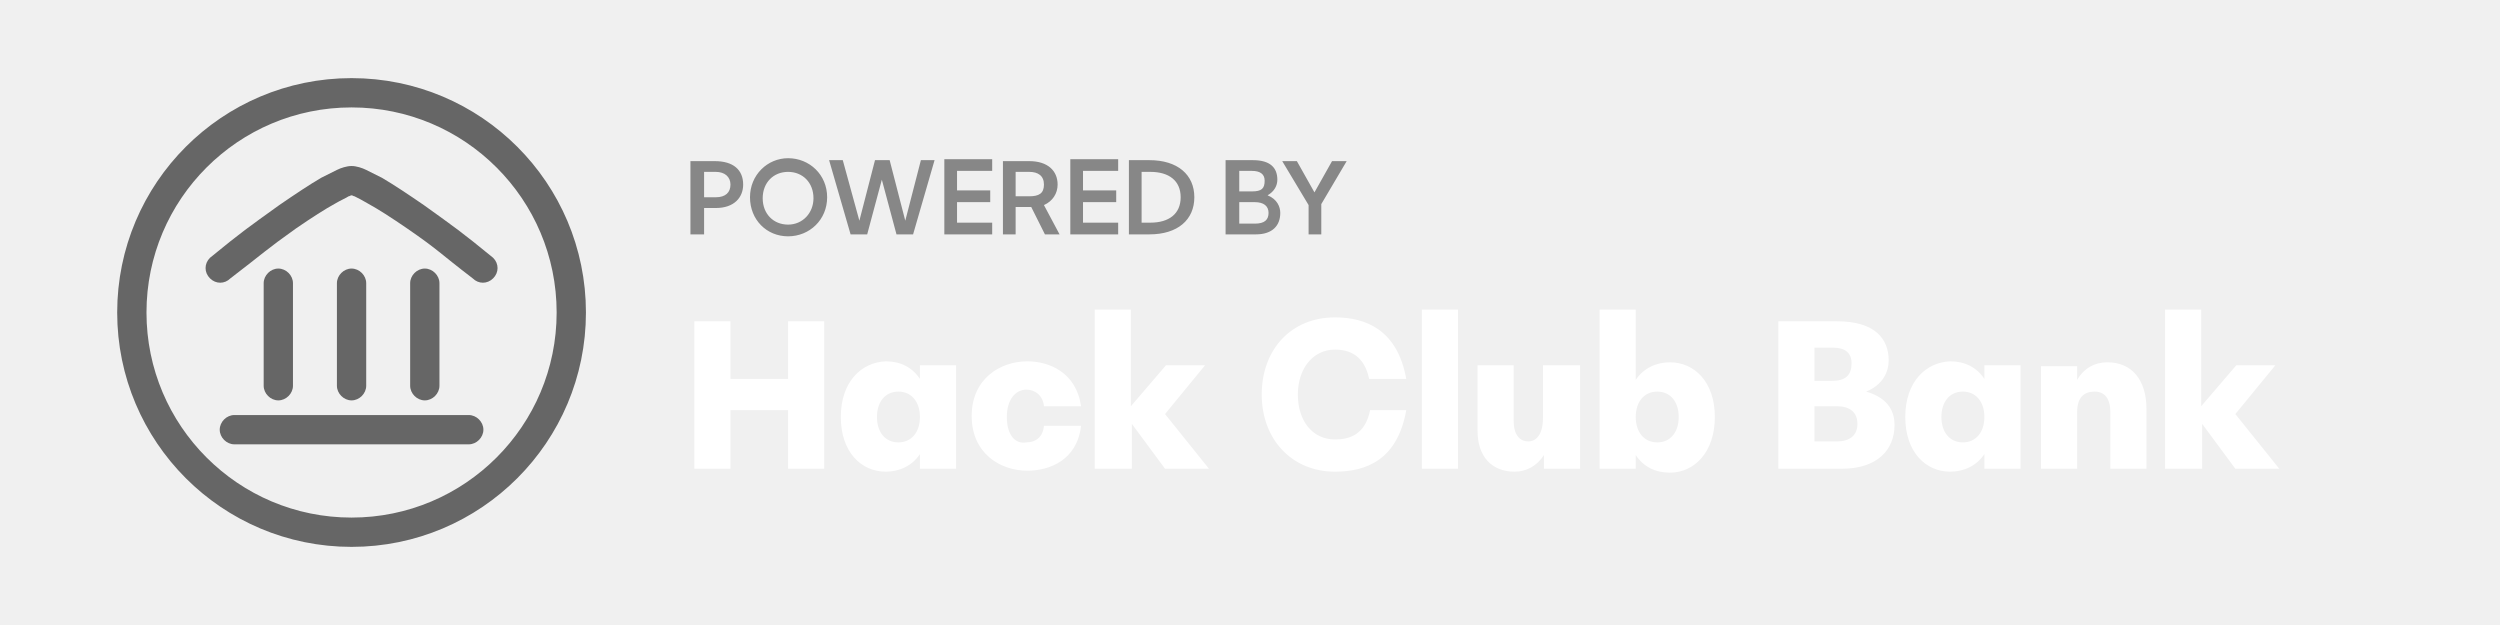
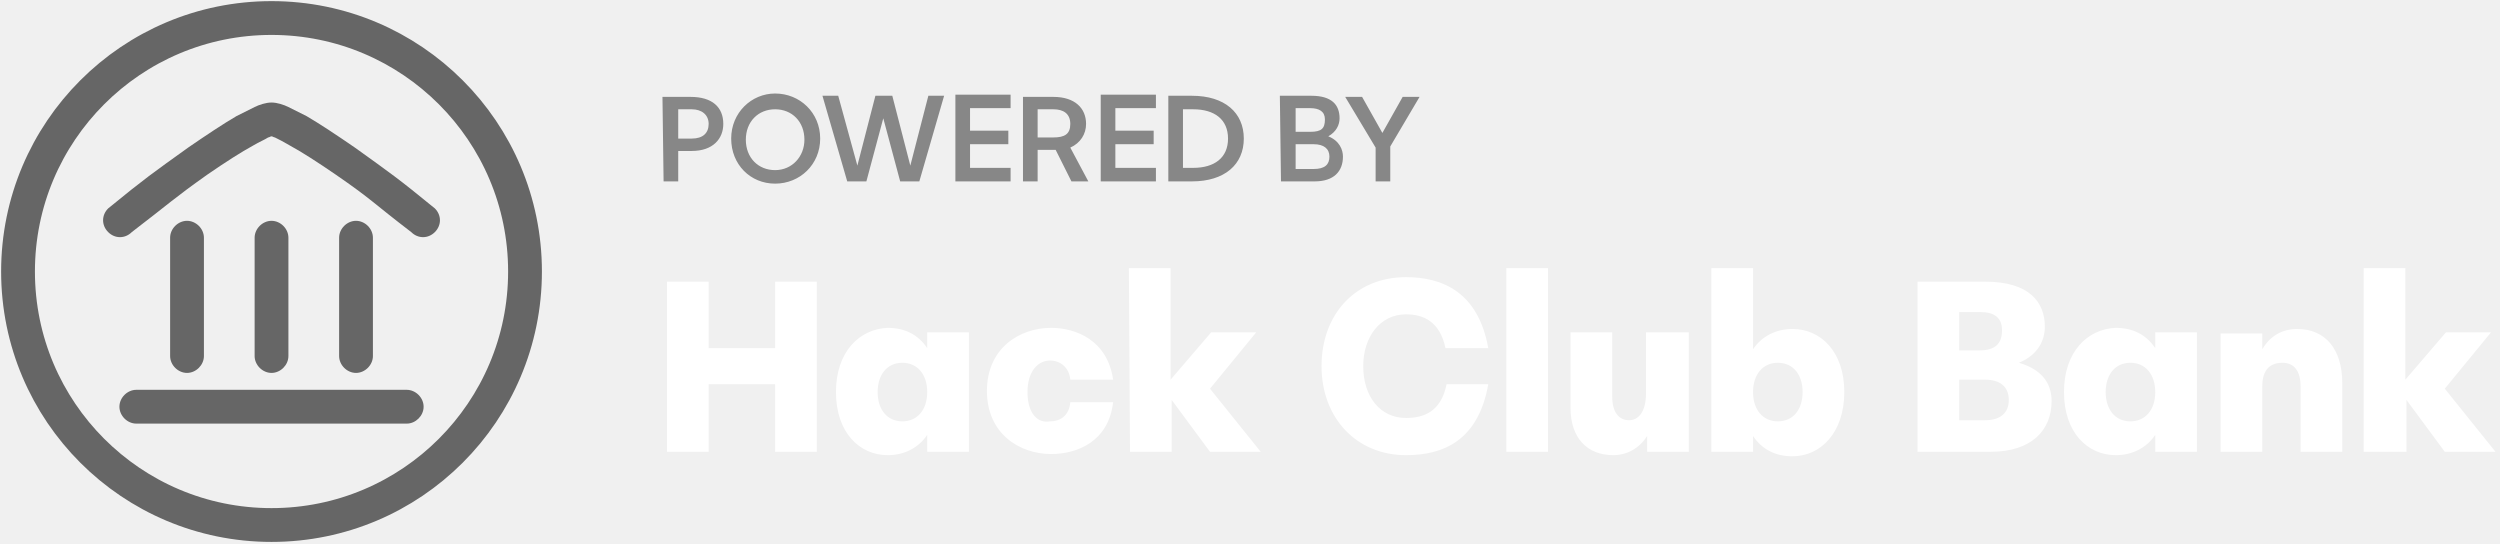
- <svg xmlns="http://www.w3.org/2000/svg" xmlns:xlink="http://www.w3.org/1999/xlink" version="1.1" id="Layer_1" x="0px" y="0px" viewBox="0 0 256 64" style="enable-background:new 0 0 256 64;" xml:space="preserve">
+ <svg xmlns="http://www.w3.org/2000/svg" xmlns:xlink="http://www.w3.org/1999/xlink" version="1.1" id="Layer_1" x="0px" y="0px" viewBox="0 0 221.9 48.2" style="enable-background:new 0 0 221.9 48.2;" xml:space="preserve">
  <style type="text/css">
	.st0{clip-path:url(#SVGID_2_);}
	.st1{fill:#878787;}
	.st2{fill:#FFFFFF;}
	.st3{fill:none;stroke:#666666;stroke-width:3;}
	.st4{fill:#666666;}
	.st5{fill-rule:evenodd;clip-rule:evenodd;fill:#666666;}
</style>
  <g>
-     <defs>
-       <rect id="SVGID_1_" width="256" height="64" />
-     </defs>
-     <clipPath id="SVGID_2_">
-       <use xlink:href="#SVGID_1_" style="overflow:visible;" />
-     </clipPath>
-     <g class="st0">
-       <path class="st1" d="M70.8,24h1.3v-2.7h1.2c1.9,0,2.8-1.1,2.8-2.4c0-1.5-1-2.4-2.9-2.4h-2.5V24z M73.3,17.6c0.9,0,1.5,0.5,1.5,1.3    c0,0.8-0.5,1.3-1.5,1.3h-1.2v-2.6H73.3z M80.7,24.2c2.2,0,4-1.7,4-4s-1.8-4-4-4c-2.1,0-3.9,1.7-3.9,4S78.5,24.2,80.7,24.2z     M80.7,23c-1.5,0-2.6-1.1-2.6-2.7c0-1.6,1.1-2.7,2.6-2.7s2.6,1.1,2.6,2.7C83.3,21.8,82.2,23,80.7,23z M86.3,16.4h-1.4l2.2,7.6h1.7    l1.5-5.6l1.5,5.6h1.7l2.2-7.6h-1.4l-1.6,6.2l-1.6-6.2h-1.5l-1.6,6.2L86.3,16.4z M96.7,24h4.9v-1.2H98v-2.1h3.4v-1.2H98v-2h3.6    v-1.2h-4.9V24z M102.7,24h1.3v-2.8h1.6L107,24h1.5l-1.6-3c0.9-0.4,1.4-1.2,1.4-2.1c0-1.4-1-2.4-2.9-2.4h-2.7V24z M105.4,17.6    c0.9,0,1.5,0.4,1.5,1.3s-0.5,1.2-1.5,1.2H104v-2.5H105.4z M109.6,24h4.9v-1.2h-3.6v-2.1h3.4v-1.2h-3.4v-2h3.6v-1.2h-4.9V24z     M115.6,24h2.1c2.9,0,4.6-1.5,4.6-3.8s-1.7-3.8-4.6-3.8h-2.1V24z M117.8,22.8h-0.9v-5.2h0.9c1.9,0,3.1,0.9,3.1,2.6    C120.9,21.9,119.7,22.8,117.8,22.8z M125.6,24h3c1.7,0,2.5-0.9,2.5-2.2c0-0.6-0.3-1.4-1.3-1.8c0.7-0.4,1-1,1-1.6    c0-1.2-0.7-2-2.5-2h-2.8V24z M128.2,17.5c0.8,0,1.3,0.3,1.3,1c0,0.8-0.3,1.1-1.3,1.1h-1.3v-2.1H128.2z M128.5,20.7    c0.9,0,1.4,0.4,1.4,1.1c0,0.7-0.4,1.1-1.4,1.1h-1.6v-2.2H128.5z M134,24h1.3v-3.1l2.6-4.4h-1.5l-1.8,3.2l-1.8-3.2h-1.5l2.7,4.5V24    z" />
-       <path class="st2" d="M71.1,48h3.7v-6h5.9v6h3.7V32.9h-3.7v5.9h-5.9v-5.9h-3.7V48z M86.1,42.7c0,3.6,2.1,5.6,4.6,5.6    c1.4,0,2.7-0.6,3.5-1.8V48h3.7V37.4h-3.7v1.4c-0.8-1.2-2-1.8-3.5-1.8C88.2,37.1,86.1,39.1,86.1,42.7z M92,40.1    c1.3,0,2.2,1,2.2,2.6s-0.9,2.6-2.2,2.6c-1.4,0-2.2-1.1-2.2-2.6C89.8,41.2,90.6,40.1,92,40.1z M103.1,42.7c0-1.8,0.9-2.8,2-2.8    c0.9,0,1.7,0.6,1.8,1.7h3.8c-0.5-3.5-3.3-4.6-5.5-4.6c-2.8,0-5.7,1.8-5.7,5.6s2.9,5.6,5.7,5.6c2.3,0,5.1-1.1,5.5-4.6h-3.8    c-0.1,1.2-0.9,1.7-1.8,1.7C104,45.5,103.1,44.6,103.1,42.7z M112.2,48h3.7v-4.6l3.4,4.6h4.5l-4.5-5.6l4.1-5h-4l-3.6,4.2v-9.9h-3.7    V48z M140.3,42c-0.5,2.5-2.1,3-3.6,3c-2.3,0-3.8-1.9-3.8-4.6c0-2.6,1.5-4.6,3.8-4.6c1.5,0,3,0.6,3.5,3h3.8c-0.9-5-4.1-6.3-7.3-6.3    c-4.5,0-7.5,3.3-7.5,7.9s3.1,7.9,7.5,7.9c3.2,0,6.4-1.2,7.3-6.3H140.3z M145.6,48h3.7V31.7h-3.7V48z M155,37.4h-3.7v6.7    c0,2.7,1.5,4.2,3.8,4.2c1.2,0,2.3-0.6,3-1.7V48h3.7V37.4H158v5.4c0,1.7-0.7,2.4-1.5,2.4c-0.9,0-1.5-0.7-1.5-2.1V37.4z M175.6,42.7    c0-3.6-2.1-5.6-4.6-5.6c-1.4,0-2.7,0.6-3.5,1.8v-7.2h-3.7V48h3.7v-1.4c0.8,1.2,2,1.8,3.5,1.8C173.5,48.4,175.6,46.3,175.6,42.7z     M169.7,40.1c1.4,0,2.2,1.1,2.2,2.6c0,1.5-0.8,2.6-2.2,2.6c-1.3,0-2.2-1-2.2-2.6C167.5,41.1,168.4,40.1,169.7,40.1z M182.1,48h6.5    c3.6,0,5.4-1.9,5.4-4.5c0-1.2-0.5-2.7-2.9-3.4c1.7-0.7,2.3-2,2.3-3.2c0-2.2-1.4-4-5.3-4h-6V48z M187.7,35.6c1.2,0,1.9,0.5,1.9,1.6    c0,1.2-0.6,1.8-2,1.8h-1.8v-3.4H187.7z M188.1,41.6c1.3,0,2.1,0.6,2.1,1.8c0,1.2-0.8,1.8-2.1,1.8h-2.3v-3.6H188.1z M195.1,42.7    c0,3.6,2.1,5.6,4.6,5.6c1.4,0,2.7-0.6,3.5-1.8V48h3.7V37.4h-3.7v1.4c-0.8-1.2-2-1.8-3.5-1.8C197.2,37.1,195.1,39.1,195.1,42.7z     M201,40.1c1.3,0,2.2,1,2.2,2.6s-0.9,2.6-2.2,2.6c-1.4,0-2.2-1.1-2.2-2.6C198.8,41.2,199.6,40.1,201,40.1z M209,48h3.7v-5.8    c0-1.5,0.7-2.1,1.8-2.1c1,0,1.6,0.7,1.6,2.1V48h3.7v-6.1c0-3-1.5-4.8-4-4.8c-1.3,0-2.4,0.6-3.1,1.8v-1.4H209V48z M221.8,48h3.7    v-4.6l3.4,4.6h4.5l-4.5-5.6l4.1-5h-4l-3.6,4.2v-9.9h-3.7V48z" />
-       <circle class="st3" cx="36" cy="32" r="22.5" />
-       <path class="st4" d="M22.5,44c0-0.8,0.7-1.5,1.5-1.5h24c0.8,0,1.5,0.7,1.5,1.5s-0.7,1.5-1.5,1.5H24C23.2,45.5,22.5,44.8,22.5,44z" />
-       <path class="st5" d="M36,41c-0.8,0-1.5-0.7-1.5-1.5V29c0-0.8,0.7-1.5,1.5-1.5s1.5,0.7,1.5,1.5v10.5C37.5,40.3,36.8,41,36,41z" />
-       <path class="st5" d="M43.5,41c-0.8,0-1.5-0.7-1.5-1.5V29c0-0.8,0.7-1.5,1.5-1.5S45,28.2,45,29v10.5C45,40.3,44.3,41,43.5,41z" />
-       <path class="st5" d="M28.5,41c-0.8,0-1.5-0.7-1.5-1.5V29c0-0.8,0.7-1.5,1.5-1.5S30,28.2,30,29v10.5C30,40.3,29.3,41,28.5,41z" />
-       <path class="st4" d="M36,20c0.1,0,0.2,0.1,0.3,0.1c0.4,0.2,0.8,0.4,1.3,0.7c1.1,0.6,2.5,1.5,4.1,2.6c3.2,2.2,3.3,2.5,6.7,5.1    c0.6,0.6,1.5,0.6,2.1,0c0.6-0.6,0.6-1.5,0-2.1c-3.3-2.7-3.9-3.1-7.1-5.4c-1.6-1.1-3.1-2.1-4.3-2.8c-0.6-0.3-1.2-0.6-1.6-0.8    c-0.4-0.2-1-0.4-1.5-0.4s-1.1,0.2-1.5,0.4c-0.4,0.2-1,0.5-1.6,0.8c-1.2,0.7-2.7,1.7-4.3,2.8c-3.2,2.3-3.8,2.7-7.1,5.4    c-0.6,0.6-0.6,1.5,0,2.1c0.6,0.6,1.5,0.6,2.1,0c3.4-2.6,3.6-2.9,6.7-5.1c1.6-1.1,3-2,4.1-2.6c0.5-0.3,1-0.5,1.3-0.7    C35.8,20.1,35.9,20,36,20z" />
+     <g>
+       <defs>
+         <rect id="SVGID_1_" x="-11.9" y="-7.9" width="256" height="64" />
+       </defs>
+       <clipPath id="SVGID_2_">
+         <use xlink:href="#SVGID_1_" style="overflow:visible;" />
+       </clipPath>
+       <g class="st0">
+         <path class="st1" d="M58.9,16.1h1.3v-2.7h1.2c1.9,0,2.8-1.1,2.8-2.4c0-1.5-1-2.4-2.9-2.4h-2.5L58.9,16.1L58.9,16.1z M61.4,9.7     c0.9,0,1.5,0.5,1.5,1.3s-0.5,1.3-1.5,1.3h-1.2V9.7C60.2,9.7,61.4,9.7,61.4,9.7z M68.8,16.3c2.2,0,4-1.7,4-4s-1.8-4-4-4     c-2.1,0-3.9,1.7-3.9,4S66.6,16.3,68.8,16.3z M68.8,15.1c-1.5,0-2.6-1.1-2.6-2.7s1.1-2.7,2.6-2.7s2.6,1.1,2.6,2.7     C71.4,13.9,70.3,15.1,68.8,15.1z M74.4,8.5H73l2.2,7.6h1.7l1.5-5.6l1.5,5.6h1.7l2.2-7.6h-1.4l-1.6,6.2l-1.6-6.2h-1.5l-1.6,6.2     L74.4,8.5z M84.8,16.1h4.9v-1.2h-3.6v-2.1h3.4v-1.2h-3.4v-2h3.6V8.4h-4.9V16.1z M90.8,16.1h1.3v-2.8h1.6l1.4,2.8h1.5l-1.6-3     c0.9-0.4,1.4-1.2,1.4-2.1c0-1.4-1-2.4-2.9-2.4h-2.7C90.8,8.6,90.8,16.1,90.8,16.1z M93.5,9.7c0.9,0,1.5,0.4,1.5,1.3     s-0.5,1.2-1.5,1.2h-1.4V9.7H93.5z M97.7,16.1h4.9v-1.2H99v-2.1h3.4v-1.2H99v-2h3.6V8.4h-4.9V16.1z M103.7,16.1h2.1     c2.9,0,4.6-1.5,4.6-3.8s-1.7-3.8-4.6-3.8h-2.1V16.1z M105.9,14.9H105V9.7h0.9c1.9,0,3.1,0.9,3.1,2.6S107.8,14.9,105.9,14.9z      M113.7,16.1h3c1.7,0,2.5-0.9,2.5-2.2c0-0.6-0.3-1.4-1.3-1.8c0.7-0.4,1-1,1-1.6c0-1.2-0.7-2-2.5-2h-2.8L113.7,16.1L113.7,16.1z      M116.3,9.6c0.8,0,1.3,0.3,1.3,1c0,0.8-0.3,1.1-1.3,1.1H115V9.6H116.3z M116.6,12.8c0.9,0,1.4,0.4,1.4,1.1s-0.4,1.1-1.4,1.1H115     v-2.2H116.6z M122.1,16.1h1.3V13l2.6-4.4h-1.5l-1.8,3.2l-1.8-3.2h-1.5l2.7,4.5V16.1z" />
+         <path class="st2" d="M59.2,40.1h3.7v-6h5.9v6h3.7V25h-3.7v5.9h-5.9V25h-3.7V40.1z M74.2,34.8c0,3.6,2.1,5.6,4.6,5.6     c1.4,0,2.7-0.6,3.5-1.8v1.5H86V29.5h-3.7v1.4c-0.8-1.2-2-1.8-3.5-1.8C76.3,29.2,74.2,31.2,74.2,34.8z M80.1,32.2     c1.3,0,2.2,1,2.2,2.6s-0.9,2.6-2.2,2.6c-1.4,0-2.2-1.1-2.2-2.6C77.9,33.3,78.7,32.2,80.1,32.2z M91.2,34.8c0-1.8,0.9-2.8,2-2.8     c0.9,0,1.7,0.6,1.8,1.7h3.8c-0.5-3.5-3.3-4.6-5.5-4.6c-2.8,0-5.7,1.8-5.7,5.6s2.9,5.6,5.7,5.6c2.3,0,5.1-1.1,5.5-4.6H95     c-0.1,1.2-0.9,1.7-1.8,1.7C92.1,37.6,91.2,36.7,91.2,34.8z M100.3,40.1h3.7v-4.6l3.4,4.6h4.5l-4.5-5.6l4.1-5h-4l-3.6,4.2v-9.9     h-3.7L100.3,40.1L100.3,40.1z M128.4,34.1c-0.5,2.5-2.1,3-3.6,3c-2.3,0-3.8-1.9-3.8-4.6c0-2.6,1.5-4.6,3.8-4.6c1.5,0,3,0.6,3.5,3     h3.8c-0.9-5-4.1-6.3-7.3-6.3c-4.5,0-7.5,3.3-7.5,7.9s3.1,7.9,7.5,7.9c3.2,0,6.4-1.2,7.3-6.3C132.1,34.1,128.4,34.1,128.4,34.1z      M133.7,40.1h3.7V23.8h-3.7V40.1z M143.1,29.5h-3.7v6.7c0,2.7,1.5,4.2,3.8,4.2c1.2,0,2.3-0.6,3-1.7v1.4h3.7V29.5h-3.8v5.4     c0,1.7-0.7,2.4-1.5,2.4c-0.9,0-1.5-0.7-1.5-2.1V29.5z M163.7,34.8c0-3.6-2.1-5.6-4.6-5.6c-1.4,0-2.7,0.6-3.5,1.8v-7.2h-3.7v16.3     h3.7v-1.4c0.8,1.2,2,1.8,3.5,1.8C161.6,40.5,163.7,38.4,163.7,34.8z M157.8,32.2c1.4,0,2.2,1.1,2.2,2.6s-0.8,2.6-2.2,2.6     c-1.3,0-2.2-1-2.2-2.6S156.5,32.2,157.8,32.2z M170.2,40.1h6.5c3.6,0,5.4-1.9,5.4-4.5c0-1.2-0.5-2.7-2.9-3.4     c1.7-0.7,2.3-2,2.3-3.2c0-2.2-1.4-4-5.3-4h-6V40.1z M175.8,27.7c1.2,0,1.9,0.5,1.9,1.6c0,1.2-0.6,1.8-2,1.8h-1.8v-3.4     C173.9,27.7,175.8,27.7,175.8,27.7z M176.2,33.7c1.3,0,2.1,0.6,2.1,1.8s-0.8,1.8-2.1,1.8h-2.3v-3.6H176.2z M183.2,34.8     c0,3.6,2.1,5.6,4.6,5.6c1.4,0,2.7-0.6,3.5-1.8v1.5h3.7V29.5h-3.7v1.4c-0.8-1.2-2-1.8-3.5-1.8C185.3,29.2,183.2,31.2,183.2,34.8z      M189.1,32.2c1.3,0,2.2,1,2.2,2.6s-0.9,2.6-2.2,2.6c-1.4,0-2.2-1.1-2.2-2.6C186.9,33.3,187.7,32.2,189.1,32.2z M197.1,40.1h3.7     v-5.8c0-1.5,0.7-2.1,1.8-2.1c1,0,1.6,0.7,1.6,2.1v5.8h3.7V34c0-3-1.5-4.8-4-4.8c-1.3,0-2.4,0.6-3.1,1.8v-1.4h-3.7V40.1z      M209.9,40.1h3.7v-4.6l3.4,4.6h4.5l-4.5-5.6l4.1-5h-4l-3.6,4.2v-9.9h-3.7v16.3H209.9z" />
+         <circle class="st3" cx="24.1" cy="24.1" r="22.5" />
+         <path class="st4" d="M10.6,36.1c0-0.8,0.7-1.5,1.5-1.5h24c0.8,0,1.5,0.7,1.5,1.5s-0.7,1.5-1.5,1.5h-24     C11.3,37.6,10.6,36.9,10.6,36.1z" />
+         <path class="st5" d="M24.1,33.1c-0.8,0-1.5-0.7-1.5-1.5V21.1c0-0.8,0.7-1.5,1.5-1.5s1.5,0.7,1.5,1.5v10.5     C25.6,32.4,24.9,33.1,24.1,33.1z" />
+         <path class="st5" d="M31.6,33.1c-0.8,0-1.5-0.7-1.5-1.5V21.1c0-0.8,0.7-1.5,1.5-1.5s1.5,0.7,1.5,1.5v10.5     C33.1,32.4,32.4,33.1,31.6,33.1z" />
+         <path class="st5" d="M16.6,33.1c-0.8,0-1.5-0.7-1.5-1.5V21.1c0-0.8,0.7-1.5,1.5-1.5s1.5,0.7,1.5,1.5v10.5     C18.1,32.4,17.4,33.1,16.6,33.1z" />
+         <path class="st4" d="M24.1,12.1c0.1,0,0.2,0.1,0.3,0.1c0.4,0.2,0.8,0.4,1.3,0.7c1.1,0.6,2.5,1.5,4.1,2.6c3.2,2.2,3.3,2.5,6.7,5.1     c0.6,0.6,1.5,0.6,2.1,0s0.6-1.5,0-2.1c-3.3-2.7-3.9-3.1-7.1-5.4c-1.6-1.1-3.1-2.1-4.3-2.8C26.6,10,26,9.7,25.6,9.5     c-0.4-0.2-1-0.4-1.5-0.4S23,9.3,22.6,9.5c-0.4,0.2-1,0.5-1.6,0.8c-1.2,0.7-2.7,1.7-4.3,2.8c-3.2,2.3-3.8,2.7-7.1,5.4     C9,19.1,9,20,9.6,20.6s1.5,0.6,2.1,0c3.4-2.6,3.6-2.9,6.7-5.1c1.6-1.1,3-2,4.1-2.6c0.5-0.3,1-0.5,1.3-0.7     C23.9,12.2,24,12.1,24.1,12.1z" />
+       </g>
    </g>
  </g>
</svg>
